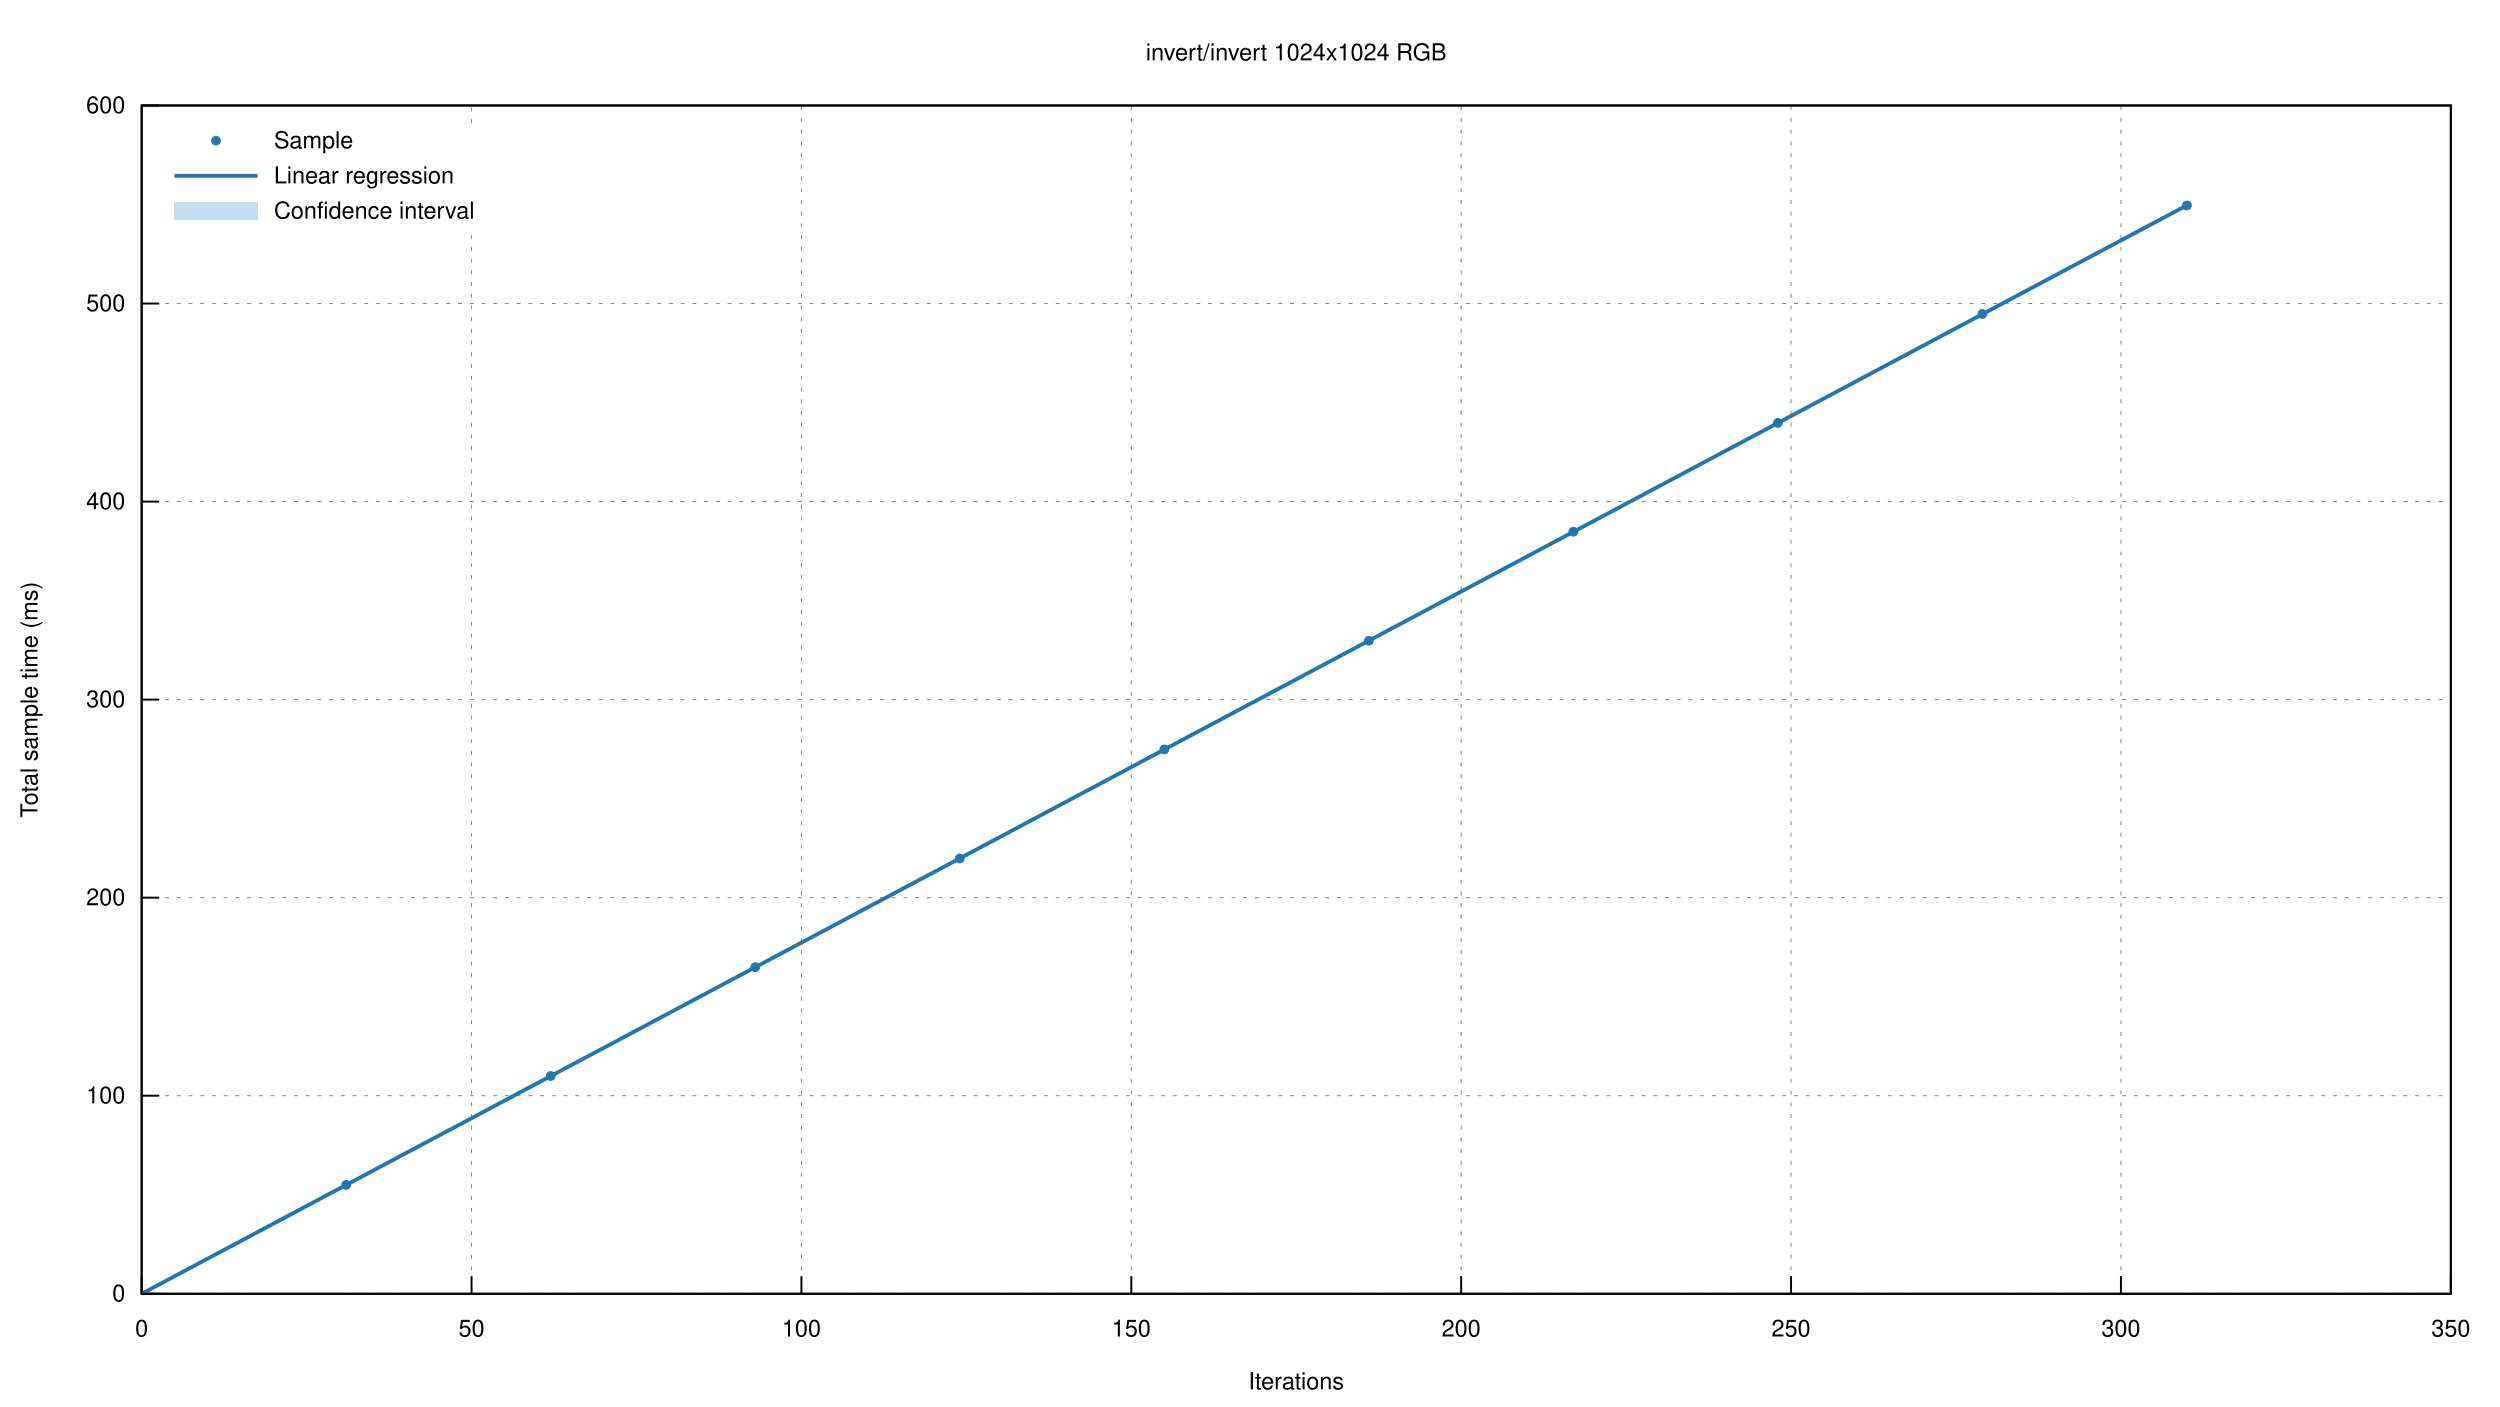
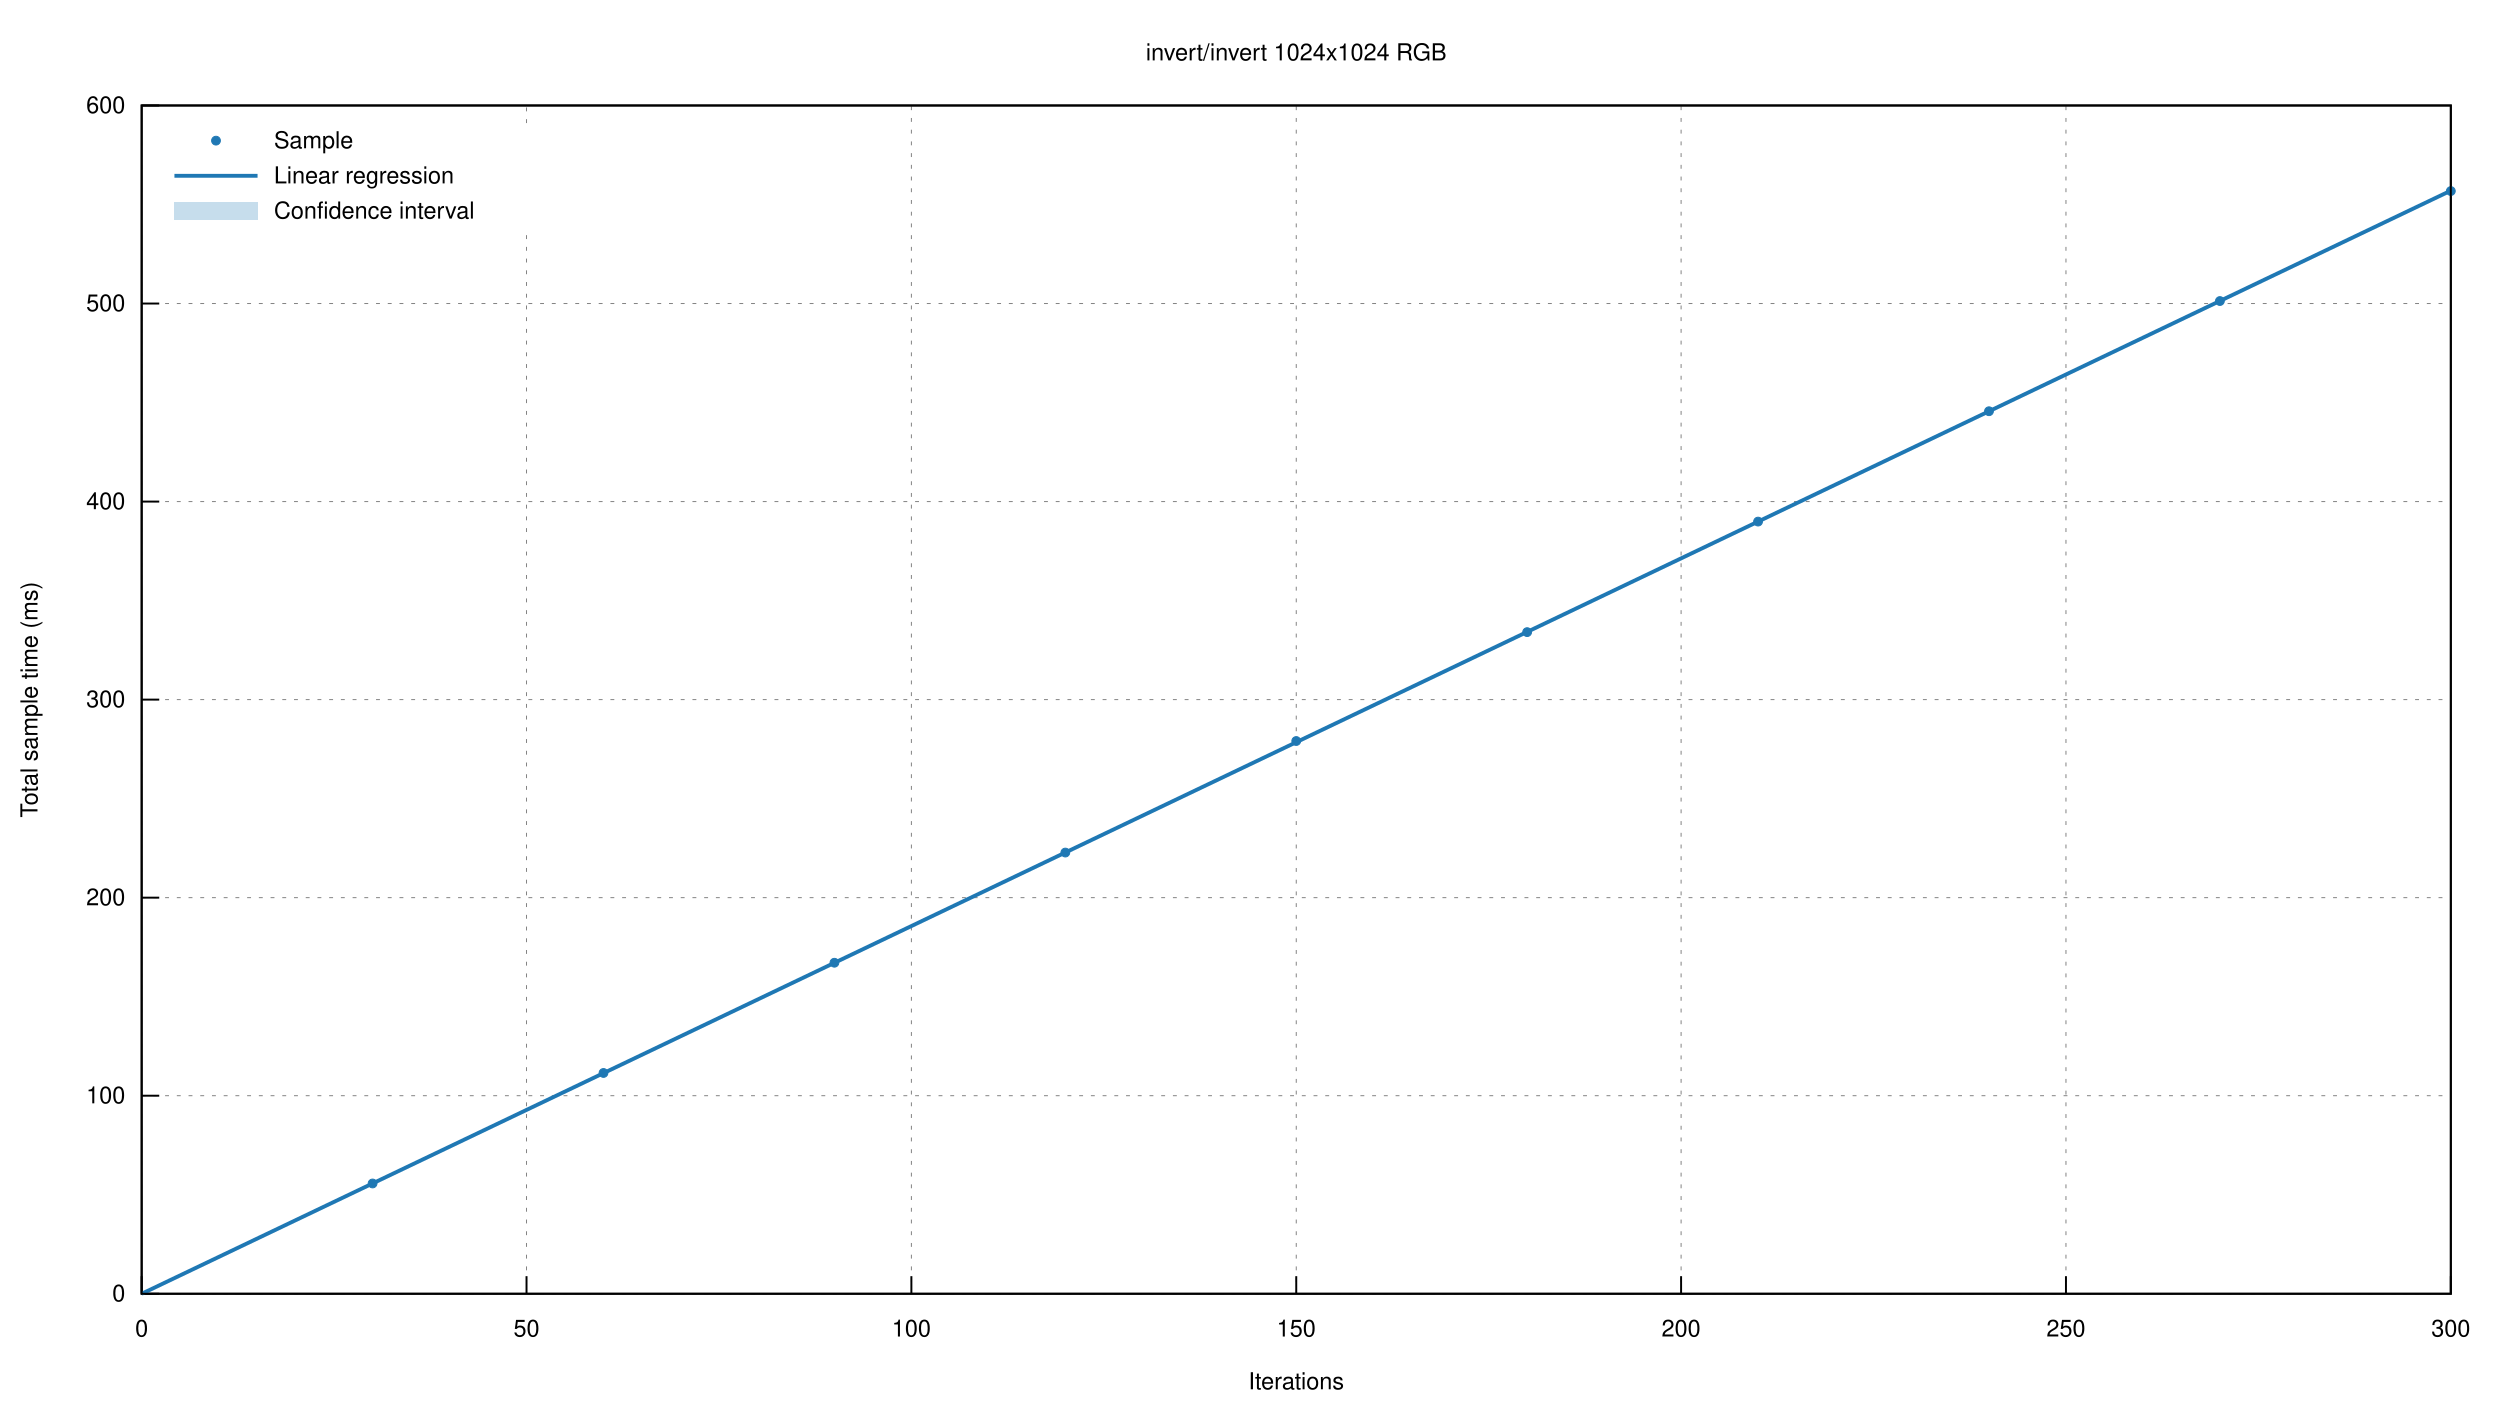
<svg xmlns="http://www.w3.org/2000/svg" xmlns:xlink="http://www.w3.org/1999/xlink" viewBox="0 0 1280 720">
  <g id="gnuplot_canvas">
    <rect x="0" y="0" width="1280" height="720" fill="none" />
    <defs>
      <circle id="gpDot" r="0.5" stroke-width="0.5" stroke="currentColor" />
      <path id="gpPt0" stroke-width="0.222" stroke="currentColor" d="M-1,0 h2 M0,-1 v2" />
      <path id="gpPt1" stroke-width="0.222" stroke="currentColor" d="M-1,-1 L1,1 M1,-1 L-1,1" />
      <path id="gpPt2" stroke-width="0.222" stroke="currentColor" d="M-1,0 L1,0 M0,-1 L0,1 M-1,-1 L1,1 M-1,1 L1,-1" />
      <rect id="gpPt3" stroke-width="0.222" stroke="currentColor" x="-1" y="-1" width="2" height="2" />
      <rect id="gpPt4" stroke-width="0.222" stroke="currentColor" fill="currentColor" x="-1" y="-1" width="2" height="2" />
      <circle id="gpPt5" stroke-width="0.222" stroke="currentColor" cx="0" cy="0" r="1" />
      <use xlink:href="#gpPt5" id="gpPt6" fill="currentColor" stroke="none" />
      <path id="gpPt7" stroke-width="0.222" stroke="currentColor" d="M0,-1.33 L-1.33,0.67 L1.33,0.67 z" />
      <use xlink:href="#gpPt7" id="gpPt8" fill="currentColor" stroke="none" />
      <use xlink:href="#gpPt7" id="gpPt9" stroke="currentColor" transform="rotate(180)" />
      <use xlink:href="#gpPt9" id="gpPt10" fill="currentColor" stroke="none" />
      <use xlink:href="#gpPt3" id="gpPt11" stroke="currentColor" transform="rotate(45)" />
      <use xlink:href="#gpPt11" id="gpPt12" fill="currentColor" stroke="none" />
      <path id="gpPt13" stroke-width="0.222" stroke="currentColor" d="M0,1.330 L1.265,0.411 L0.782,-1.067 L-0.782,-1.076 L-1.265,0.411 z" />
      <use xlink:href="#gpPt13" id="gpPt14" fill="currentColor" stroke="none" />
      <filter id="textbox" filterUnits="objectBoundingBox" x="0" y="0" height="1" width="1">
        <feFlood flood-color="white" flood-opacity="1" result="bgnd" />
        <feComposite in="SourceGraphic" in2="bgnd" operator="atop" />
      </filter>
      <filter id="greybox" filterUnits="objectBoundingBox" x="0" y="0" height="1" width="1">
        <feFlood flood-color="lightgrey" flood-opacity="1" result="grey" />
        <feComposite in="SourceGraphic" in2="grey" operator="atop" />
      </filter>
    </defs>
    <g fill="none" color="white" stroke="currentColor" stroke-width="1.00" stroke-linecap="butt" stroke-linejoin="miter">
</g>
    <g fill="none" color="black" stroke="currentColor" stroke-width="1.00" stroke-linecap="butt" stroke-linejoin="miter">
</g>
    <g fill="none" color="black" stroke="black" stroke-width="0.50" stroke-linecap="butt" stroke-linejoin="miter">
</g>
    <g fill="none" color="gray" stroke="currentColor" stroke-width="0.50" stroke-linecap="butt" stroke-linejoin="miter">
      <path stroke="gray" stroke-dasharray="2,4" class="gridline" d="M72.53,662.40 L1254.82,662.40  " />
    </g>
    <g fill="none" color="gray" stroke="gray" stroke-width="1.00" stroke-linecap="butt" stroke-linejoin="miter">
</g>
    <g fill="none" color="black" stroke="currentColor" stroke-width="1.00" stroke-linecap="butt" stroke-linejoin="miter">
      <path stroke="black" d="M72.53,662.40 L81.53,662.40  " />
      <g transform="translate(64.14,666.30)" stroke="none" fill="black" font-family="Helvetica" font-size="12.00" text-anchor="end">
        <text>
          <tspan font-family="Helvetica"> 0</tspan>
        </text>
      </g>
    </g>
    <g fill="none" color="black" stroke="currentColor" stroke-width="1.00" stroke-linecap="butt" stroke-linejoin="miter">
</g>
    <g fill="none" color="black" stroke="black" stroke-width="0.50" stroke-linecap="butt" stroke-linejoin="miter">
</g>
    <g fill="none" color="gray" stroke="currentColor" stroke-width="0.50" stroke-linecap="butt" stroke-linejoin="miter">
      <path stroke="gray" stroke-dasharray="2,4" class="gridline" d="M72.53,561.00 L1254.82,561.00  " />
    </g>
    <g fill="none" color="gray" stroke="gray" stroke-width="1.00" stroke-linecap="butt" stroke-linejoin="miter">
</g>
    <g fill="none" color="black" stroke="currentColor" stroke-width="1.00" stroke-linecap="butt" stroke-linejoin="miter">
      <path stroke="black" d="M72.53,561.00 L81.53,561.00  " />
      <g transform="translate(64.14,564.90)" stroke="none" fill="black" font-family="Helvetica" font-size="12.00" text-anchor="end">
        <text>
          <tspan font-family="Helvetica"> 100</tspan>
        </text>
      </g>
    </g>
    <g fill="none" color="black" stroke="currentColor" stroke-width="1.00" stroke-linecap="butt" stroke-linejoin="miter">
</g>
    <g fill="none" color="black" stroke="black" stroke-width="0.50" stroke-linecap="butt" stroke-linejoin="miter">
</g>
    <g fill="none" color="gray" stroke="currentColor" stroke-width="0.50" stroke-linecap="butt" stroke-linejoin="miter">
      <path stroke="gray" stroke-dasharray="2,4" class="gridline" d="M72.53,459.60 L1254.82,459.60  " />
    </g>
    <g fill="none" color="gray" stroke="gray" stroke-width="1.00" stroke-linecap="butt" stroke-linejoin="miter">
</g>
    <g fill="none" color="black" stroke="currentColor" stroke-width="1.00" stroke-linecap="butt" stroke-linejoin="miter">
      <path stroke="black" d="M72.53,459.60 L81.53,459.60  " />
      <g transform="translate(64.14,463.50)" stroke="none" fill="black" font-family="Helvetica" font-size="12.00" text-anchor="end">
        <text>
          <tspan font-family="Helvetica"> 200</tspan>
        </text>
      </g>
    </g>
    <g fill="none" color="black" stroke="currentColor" stroke-width="1.00" stroke-linecap="butt" stroke-linejoin="miter">
</g>
    <g fill="none" color="black" stroke="black" stroke-width="0.50" stroke-linecap="butt" stroke-linejoin="miter">
</g>
    <g fill="none" color="gray" stroke="currentColor" stroke-width="0.50" stroke-linecap="butt" stroke-linejoin="miter">
      <path stroke="gray" stroke-dasharray="2,4" class="gridline" d="M72.53,358.20 L1254.82,358.20  " />
    </g>
    <g fill="none" color="gray" stroke="gray" stroke-width="1.00" stroke-linecap="butt" stroke-linejoin="miter">
</g>
    <g fill="none" color="black" stroke="currentColor" stroke-width="1.00" stroke-linecap="butt" stroke-linejoin="miter">
      <path stroke="black" d="M72.53,358.20 L81.53,358.20  " />
      <g transform="translate(64.14,362.10)" stroke="none" fill="black" font-family="Helvetica" font-size="12.00" text-anchor="end">
        <text>
          <tspan font-family="Helvetica"> 300</tspan>
        </text>
      </g>
    </g>
    <g fill="none" color="black" stroke="currentColor" stroke-width="1.00" stroke-linecap="butt" stroke-linejoin="miter">
</g>
    <g fill="none" color="black" stroke="black" stroke-width="0.50" stroke-linecap="butt" stroke-linejoin="miter">
</g>
    <g fill="none" color="gray" stroke="currentColor" stroke-width="0.50" stroke-linecap="butt" stroke-linejoin="miter">
      <path stroke="gray" stroke-dasharray="2,4" class="gridline" d="M72.53,256.81 L1254.82,256.81  " />
    </g>
    <g fill="none" color="gray" stroke="gray" stroke-width="1.00" stroke-linecap="butt" stroke-linejoin="miter">
</g>
    <g fill="none" color="black" stroke="currentColor" stroke-width="1.00" stroke-linecap="butt" stroke-linejoin="miter">
      <path stroke="black" d="M72.53,256.81 L81.53,256.81  " />
      <g transform="translate(64.14,260.71)" stroke="none" fill="black" font-family="Helvetica" font-size="12.00" text-anchor="end">
        <text>
          <tspan font-family="Helvetica"> 400</tspan>
        </text>
      </g>
    </g>
    <g fill="none" color="black" stroke="currentColor" stroke-width="1.00" stroke-linecap="butt" stroke-linejoin="miter">
</g>
    <g fill="none" color="black" stroke="black" stroke-width="0.50" stroke-linecap="butt" stroke-linejoin="miter">
</g>
    <g fill="none" color="gray" stroke="currentColor" stroke-width="0.50" stroke-linecap="butt" stroke-linejoin="miter">
      <path stroke="gray" stroke-dasharray="2,4" class="gridline" d="M72.53,155.41 L1254.82,155.41  " />
    </g>
    <g fill="none" color="gray" stroke="gray" stroke-width="1.00" stroke-linecap="butt" stroke-linejoin="miter">
</g>
    <g fill="none" color="black" stroke="currentColor" stroke-width="1.00" stroke-linecap="butt" stroke-linejoin="miter">
      <path stroke="black" d="M72.53,155.41 L81.53,155.41  " />
      <g transform="translate(64.14,159.31)" stroke="none" fill="black" font-family="Helvetica" font-size="12.00" text-anchor="end">
        <text>
          <tspan font-family="Helvetica"> 500</tspan>
        </text>
      </g>
    </g>
    <g fill="none" color="black" stroke="currentColor" stroke-width="1.00" stroke-linecap="butt" stroke-linejoin="miter">
</g>
    <g fill="none" color="black" stroke="black" stroke-width="0.50" stroke-linecap="butt" stroke-linejoin="miter">
</g>
    <g fill="none" color="gray" stroke="currentColor" stroke-width="0.50" stroke-linecap="butt" stroke-linejoin="miter">
      <path stroke="gray" stroke-dasharray="2,4" class="gridline" d="M72.53,54.01 L1254.82,54.01  " />
    </g>
    <g fill="none" color="gray" stroke="gray" stroke-width="1.00" stroke-linecap="butt" stroke-linejoin="miter">
</g>
    <g fill="none" color="black" stroke="currentColor" stroke-width="1.00" stroke-linecap="butt" stroke-linejoin="miter">
      <path stroke="black" d="M72.53,54.01 L81.53,54.01  " />
      <g transform="translate(64.14,57.91)" stroke="none" fill="black" font-family="Helvetica" font-size="12.00" text-anchor="end">
        <text>
          <tspan font-family="Helvetica"> 600</tspan>
        </text>
      </g>
    </g>
    <g fill="none" color="black" stroke="currentColor" stroke-width="1.00" stroke-linecap="butt" stroke-linejoin="miter">
</g>
    <g fill="none" color="black" stroke="black" stroke-width="0.50" stroke-linecap="butt" stroke-linejoin="miter">
</g>
    <g fill="none" color="gray" stroke="currentColor" stroke-width="0.50" stroke-linecap="butt" stroke-linejoin="miter">
      <path stroke="gray" stroke-dasharray="2,4" class="gridline" d="M72.53,662.40 L72.53,54.01  " />
    </g>
    <g fill="none" color="gray" stroke="gray" stroke-width="1.00" stroke-linecap="butt" stroke-linejoin="miter">
</g>
    <g fill="none" color="black" stroke="currentColor" stroke-width="1.00" stroke-linecap="butt" stroke-linejoin="miter">
      <path stroke="black" d="M72.53,662.40 L72.53,653.40  " />
      <g transform="translate(72.53,684.30)" stroke="none" fill="black" font-family="Helvetica" font-size="12.00" text-anchor="middle">
        <text>
          <tspan font-family="Helvetica"> 0</tspan>
        </text>
      </g>
    </g>
    <g fill="none" color="black" stroke="currentColor" stroke-width="1.00" stroke-linecap="butt" stroke-linejoin="miter">
</g>
    <g fill="none" color="black" stroke="black" stroke-width="0.50" stroke-linecap="butt" stroke-linejoin="miter">
</g>
    <g fill="none" color="gray" stroke="currentColor" stroke-width="0.50" stroke-linecap="butt" stroke-linejoin="miter">
-       <path stroke="gray" stroke-dasharray="2,4" class="gridline" d="M241.43,662.40 L241.43,117.01 M241.43,63.01 L241.43,54.01  " />
-     </g>
-     <g fill="none" color="gray" stroke="gray" stroke-width="1.00" stroke-linecap="butt" stroke-linejoin="miter">
- </g>
-     <g fill="none" color="black" stroke="currentColor" stroke-width="1.00" stroke-linecap="butt" stroke-linejoin="miter">
-       <path stroke="black" d="M241.43,662.40 L241.43,653.40  " />
-       <g transform="translate(241.43,684.30)" stroke="none" fill="black" font-family="Helvetica" font-size="12.00" text-anchor="middle">
+       <path stroke="gray" stroke-dasharray="2,4" class="gridline" d="M269.58,662.40 L269.58,117.01 M269.58,63.01 L269.58,54.01  " />
+     </g>
+     <g fill="none" color="gray" stroke="gray" stroke-width="1.00" stroke-linecap="butt" stroke-linejoin="miter">
+ </g>
+     <g fill="none" color="black" stroke="currentColor" stroke-width="1.00" stroke-linecap="butt" stroke-linejoin="miter">
+       <path stroke="black" d="M269.58,662.40 L269.58,653.40  " />
+       <g transform="translate(269.58,684.30)" stroke="none" fill="black" font-family="Helvetica" font-size="12.00" text-anchor="middle">
        <text>
          <tspan font-family="Helvetica"> 50</tspan>
        </text>
      </g>
    </g>
    <g fill="none" color="black" stroke="currentColor" stroke-width="1.00" stroke-linecap="butt" stroke-linejoin="miter">
</g>
    <g fill="none" color="black" stroke="black" stroke-width="0.50" stroke-linecap="butt" stroke-linejoin="miter">
</g>
    <g fill="none" color="gray" stroke="currentColor" stroke-width="0.50" stroke-linecap="butt" stroke-linejoin="miter">
-       <path stroke="gray" stroke-dasharray="2,4" class="gridline" d="M410.33,662.40 L410.33,54.01  " />
-     </g>
-     <g fill="none" color="gray" stroke="gray" stroke-width="1.00" stroke-linecap="butt" stroke-linejoin="miter">
- </g>
-     <g fill="none" color="black" stroke="currentColor" stroke-width="1.00" stroke-linecap="butt" stroke-linejoin="miter">
-       <path stroke="black" d="M410.33,662.40 L410.33,653.40  " />
-       <g transform="translate(410.33,684.30)" stroke="none" fill="black" font-family="Helvetica" font-size="12.00" text-anchor="middle">
+       <path stroke="gray" stroke-dasharray="2,4" class="gridline" d="M466.63,662.40 L466.63,54.01  " />
+     </g>
+     <g fill="none" color="gray" stroke="gray" stroke-width="1.00" stroke-linecap="butt" stroke-linejoin="miter">
+ </g>
+     <g fill="none" color="black" stroke="currentColor" stroke-width="1.00" stroke-linecap="butt" stroke-linejoin="miter">
+       <path stroke="black" d="M466.63,662.40 L466.63,653.40  " />
+       <g transform="translate(466.63,684.30)" stroke="none" fill="black" font-family="Helvetica" font-size="12.00" text-anchor="middle">
        <text>
          <tspan font-family="Helvetica"> 100</tspan>
        </text>
      </g>
    </g>
    <g fill="none" color="black" stroke="currentColor" stroke-width="1.00" stroke-linecap="butt" stroke-linejoin="miter">
</g>
    <g fill="none" color="black" stroke="black" stroke-width="0.50" stroke-linecap="butt" stroke-linejoin="miter">
</g>
    <g fill="none" color="gray" stroke="currentColor" stroke-width="0.50" stroke-linecap="butt" stroke-linejoin="miter">
-       <path stroke="gray" stroke-dasharray="2,4" class="gridline" d="M579.23,662.40 L579.23,54.01  " />
-     </g>
-     <g fill="none" color="gray" stroke="gray" stroke-width="1.00" stroke-linecap="butt" stroke-linejoin="miter">
- </g>
-     <g fill="none" color="black" stroke="currentColor" stroke-width="1.00" stroke-linecap="butt" stroke-linejoin="miter">
-       <path stroke="black" d="M579.23,662.40 L579.23,653.40  " />
-       <g transform="translate(579.23,684.30)" stroke="none" fill="black" font-family="Helvetica" font-size="12.00" text-anchor="middle">
+       <path stroke="gray" stroke-dasharray="2,4" class="gridline" d="M663.68,662.40 L663.68,54.01  " />
+     </g>
+     <g fill="none" color="gray" stroke="gray" stroke-width="1.00" stroke-linecap="butt" stroke-linejoin="miter">
+ </g>
+     <g fill="none" color="black" stroke="currentColor" stroke-width="1.00" stroke-linecap="butt" stroke-linejoin="miter">
+       <path stroke="black" d="M663.68,662.40 L663.68,653.40  " />
+       <g transform="translate(663.68,684.30)" stroke="none" fill="black" font-family="Helvetica" font-size="12.00" text-anchor="middle">
        <text>
          <tspan font-family="Helvetica"> 150</tspan>
        </text>
      </g>
    </g>
    <g fill="none" color="black" stroke="currentColor" stroke-width="1.00" stroke-linecap="butt" stroke-linejoin="miter">
</g>
    <g fill="none" color="black" stroke="black" stroke-width="0.50" stroke-linecap="butt" stroke-linejoin="miter">
</g>
    <g fill="none" color="gray" stroke="currentColor" stroke-width="0.50" stroke-linecap="butt" stroke-linejoin="miter">
-       <path stroke="gray" stroke-dasharray="2,4" class="gridline" d="M748.12,662.40 L748.12,54.01  " />
-     </g>
-     <g fill="none" color="gray" stroke="gray" stroke-width="1.00" stroke-linecap="butt" stroke-linejoin="miter">
- </g>
-     <g fill="none" color="black" stroke="currentColor" stroke-width="1.00" stroke-linecap="butt" stroke-linejoin="miter">
-       <path stroke="black" d="M748.12,662.40 L748.12,653.40  " />
-       <g transform="translate(748.12,684.30)" stroke="none" fill="black" font-family="Helvetica" font-size="12.00" text-anchor="middle">
+       <path stroke="gray" stroke-dasharray="2,4" class="gridline" d="M860.72,662.40 L860.72,54.01  " />
+     </g>
+     <g fill="none" color="gray" stroke="gray" stroke-width="1.00" stroke-linecap="butt" stroke-linejoin="miter">
+ </g>
+     <g fill="none" color="black" stroke="currentColor" stroke-width="1.00" stroke-linecap="butt" stroke-linejoin="miter">
+       <path stroke="black" d="M860.72,662.40 L860.72,653.40  " />
+       <g transform="translate(860.72,684.30)" stroke="none" fill="black" font-family="Helvetica" font-size="12.00" text-anchor="middle">
        <text>
          <tspan font-family="Helvetica"> 200</tspan>
        </text>
      </g>
    </g>
    <g fill="none" color="black" stroke="currentColor" stroke-width="1.00" stroke-linecap="butt" stroke-linejoin="miter">
</g>
    <g fill="none" color="black" stroke="black" stroke-width="0.50" stroke-linecap="butt" stroke-linejoin="miter">
</g>
    <g fill="none" color="gray" stroke="currentColor" stroke-width="0.50" stroke-linecap="butt" stroke-linejoin="miter">
-       <path stroke="gray" stroke-dasharray="2,4" class="gridline" d="M917.02,662.40 L917.02,54.01  " />
-     </g>
-     <g fill="none" color="gray" stroke="gray" stroke-width="1.00" stroke-linecap="butt" stroke-linejoin="miter">
- </g>
-     <g fill="none" color="black" stroke="currentColor" stroke-width="1.00" stroke-linecap="butt" stroke-linejoin="miter">
-       <path stroke="black" d="M917.02,662.40 L917.02,653.40  " />
-       <g transform="translate(917.02,684.30)" stroke="none" fill="black" font-family="Helvetica" font-size="12.00" text-anchor="middle">
+       <path stroke="gray" stroke-dasharray="2,4" class="gridline" d="M1057.77,662.40 L1057.77,54.01  " />
+     </g>
+     <g fill="none" color="gray" stroke="gray" stroke-width="1.00" stroke-linecap="butt" stroke-linejoin="miter">
+ </g>
+     <g fill="none" color="black" stroke="currentColor" stroke-width="1.00" stroke-linecap="butt" stroke-linejoin="miter">
+       <path stroke="black" d="M1057.77,662.40 L1057.77,653.40  " />
+       <g transform="translate(1057.77,684.30)" stroke="none" fill="black" font-family="Helvetica" font-size="12.00" text-anchor="middle">
        <text>
          <tspan font-family="Helvetica"> 250</tspan>
-         </text>
-       </g>
-     </g>
-     <g fill="none" color="black" stroke="currentColor" stroke-width="1.00" stroke-linecap="butt" stroke-linejoin="miter">
- </g>
-     <g fill="none" color="black" stroke="black" stroke-width="0.50" stroke-linecap="butt" stroke-linejoin="miter">
- </g>
-     <g fill="none" color="gray" stroke="currentColor" stroke-width="0.50" stroke-linecap="butt" stroke-linejoin="miter">
-       <path stroke="gray" stroke-dasharray="2,4" class="gridline" d="M1085.92,662.40 L1085.92,54.01  " />
-     </g>
-     <g fill="none" color="gray" stroke="gray" stroke-width="1.00" stroke-linecap="butt" stroke-linejoin="miter">
- </g>
-     <g fill="none" color="black" stroke="currentColor" stroke-width="1.00" stroke-linecap="butt" stroke-linejoin="miter">
-       <path stroke="black" d="M1085.92,662.40 L1085.92,653.40  " />
-       <g transform="translate(1085.92,684.30)" stroke="none" fill="black" font-family="Helvetica" font-size="12.00" text-anchor="middle">
-         <text>
-           <tspan font-family="Helvetica"> 300</tspan>
        </text>
      </g>
    </g>
    <g fill="none" color="black" stroke="currentColor" stroke-width="1.00" stroke-linecap="butt" stroke-linejoin="miter">
</g>
    <g fill="none" color="black" stroke="black" stroke-width="0.50" stroke-linecap="butt" stroke-linejoin="miter">
</g>
    <g fill="none" color="gray" stroke="currentColor" stroke-width="0.50" stroke-linecap="butt" stroke-linejoin="miter">
      <path stroke="gray" stroke-dasharray="2,4" class="gridline" d="M1254.82,662.40 L1254.82,54.01  " />
    </g>
    <g fill="none" color="gray" stroke="gray" stroke-width="1.00" stroke-linecap="butt" stroke-linejoin="miter">
</g>
    <g fill="none" color="black" stroke="currentColor" stroke-width="1.00" stroke-linecap="butt" stroke-linejoin="miter">
      <path stroke="black" d="M1254.82,662.40 L1254.82,653.40  " />
      <g transform="translate(1254.82,684.30)" stroke="none" fill="black" font-family="Helvetica" font-size="12.00" text-anchor="middle">
        <text>
-           <tspan font-family="Helvetica"> 350</tspan>
+           <tspan font-family="Helvetica"> 300</tspan>
        </text>
      </g>
    </g>
    <g fill="none" color="black" stroke="currentColor" stroke-width="1.00" stroke-linecap="butt" stroke-linejoin="miter">
</g>
    <g fill="none" color="black" stroke="currentColor" stroke-width="1.00" stroke-linecap="butt" stroke-linejoin="miter">
      <path stroke="black" d="M72.53,54.01 L72.53,662.40 L1254.82,662.40 L1254.82,54.01 L72.53,54.01 Z  " />
    </g>
    <g fill="none" color="black" stroke="currentColor" stroke-width="1.00" stroke-linecap="butt" stroke-linejoin="miter">
      <g transform="translate(19.18,358.21) rotate(270)" stroke="none" fill="black" font-family="Helvetica" font-size="12.00" text-anchor="middle">
        <text>
          <tspan font-family="Helvetica">Total sample time (ms)</tspan>
        </text>
      </g>
    </g>
    <g fill="none" color="black" stroke="currentColor" stroke-width="1.00" stroke-linecap="butt" stroke-linejoin="miter">
      <g transform="translate(663.67,711.30)" stroke="none" fill="black" font-family="Helvetica" font-size="12.00" text-anchor="middle">
        <text>
          <tspan font-family="Helvetica">Iterations</tspan>
        </text>
      </g>
    </g>
    <g fill="none" color="black" stroke="currentColor" stroke-width="1.00" stroke-linecap="butt" stroke-linejoin="miter">
</g>
    <g id="gnuplot_plot_1">
      <g fill="none" color="black" stroke="currentColor" stroke-width="1.00" stroke-linecap="butt" stroke-linejoin="miter">
        <g transform="translate(140.26,75.91)" stroke="none" fill="black" font-family="Helvetica" font-size="12.00" text-anchor="start">
          <text>
            <tspan font-family="Helvetica">Sample</tspan>
          </text>
        </g>
      </g>
      <g fill="none" color="black" stroke="currentColor" stroke-width="1.00" stroke-linecap="butt" stroke-linejoin="miter">
-         <use xlink:href="#gpPt6" transform="translate(177.25,606.68) scale(2.25)" color="rgb( 31, 120, 180)" />
-         <use xlink:href="#gpPt6" transform="translate(281.96,550.92) scale(2.25)" color="rgb( 31, 120, 180)" />
-         <use xlink:href="#gpPt6" transform="translate(386.68,495.18) scale(2.25)" color="rgb( 31, 120, 180)" />
-         <use xlink:href="#gpPt6" transform="translate(491.40,439.54) scale(2.25)" color="rgb( 31, 120, 180)" />
-         <use xlink:href="#gpPt6" transform="translate(596.12,383.70) scale(2.25)" color="rgb( 31, 120, 180)" />
-         <use xlink:href="#gpPt6" transform="translate(700.83,328.08) scale(2.25)" color="rgb( 31, 120, 180)" />
-         <use xlink:href="#gpPt6" transform="translate(805.55,272.25) scale(2.25)" color="rgb( 31, 120, 180)" />
-         <use xlink:href="#gpPt6" transform="translate(910.27,216.54) scale(2.25)" color="rgb( 31, 120, 180)" />
-         <use xlink:href="#gpPt6" transform="translate(1014.98,160.77) scale(2.25)" color="rgb( 31, 120, 180)" />
-         <use xlink:href="#gpPt6" transform="translate(1119.70,105.20) scale(2.25)" color="rgb( 31, 120, 180)" />
+         <use xlink:href="#gpPt6" transform="translate(190.76,605.94) scale(2.25)" color="rgb( 31, 120, 180)" />
+         <use xlink:href="#gpPt6" transform="translate(308.99,549.36) scale(2.25)" color="rgb( 31, 120, 180)" />
+         <use xlink:href="#gpPt6" transform="translate(427.22,492.92) scale(2.25)" color="rgb( 31, 120, 180)" />
+         <use xlink:href="#gpPt6" transform="translate(545.45,436.51) scale(2.25)" color="rgb( 31, 120, 180)" />
+         <use xlink:href="#gpPt6" transform="translate(663.68,379.40) scale(2.25)" color="rgb( 31, 120, 180)" />
+         <use xlink:href="#gpPt6" transform="translate(781.90,323.65) scale(2.25)" color="rgb( 31, 120, 180)" />
+         <use xlink:href="#gpPt6" transform="translate(900.13,267.05) scale(2.25)" color="rgb( 31, 120, 180)" />
+         <use xlink:href="#gpPt6" transform="translate(1018.36,210.55) scale(2.25)" color="rgb( 31, 120, 180)" />
+         <use xlink:href="#gpPt6" transform="translate(1136.59,154.13) scale(2.25)" color="rgb( 31, 120, 180)" />
+         <use xlink:href="#gpPt6" transform="translate(1254.82,97.82) scale(2.25)" color="rgb( 31, 120, 180)" />
        <use xlink:href="#gpPt6" transform="translate(110.59,72.01) scale(2.25)" color="rgb( 31, 120, 180)" />
      </g>
    </g>
    <g id="gnuplot_plot_2">
      <g fill="none" color="white" stroke="rgb( 31, 120, 180)" stroke-width="2.00" stroke-linecap="butt" stroke-linejoin="miter">
</g>
      <g fill="none" color="black" stroke="currentColor" stroke-width="2.00" stroke-linecap="butt" stroke-linejoin="miter">
        <g transform="translate(140.26,93.91)" stroke="none" fill="black" font-family="Helvetica" font-size="12.00" text-anchor="start">
          <text>
            <tspan font-family="Helvetica">Linear regression</tspan>
          </text>
        </g>
      </g>
      <g fill="none" color="black" stroke="currentColor" stroke-width="2.00" stroke-linecap="butt" stroke-linejoin="miter">
-         <path stroke="rgb( 31, 120, 180)" d="M89.31,90.01 L131.87,90.01 M72.53,662.40 L1119.70,105.11  " />
+         <path stroke="rgb( 31, 120, 180)" d="M89.31,90.01 L131.87,90.01 M72.53,662.40 L1254.82,97.61  " />
      </g>
    </g>
    <g id="gnuplot_plot_3">
      <g fill="none" color="white" stroke="rgb( 31, 120, 180)" stroke-width="1.00" stroke-linecap="butt" stroke-linejoin="miter">
</g>
      <g fill="none" color="black" stroke="currentColor" stroke-width="1.00" stroke-linecap="butt" stroke-linejoin="miter">
        <g transform="translate(140.26,111.91)" stroke="none" fill="black" font-family="Helvetica" font-size="12.00" text-anchor="start">
          <text>
            <tspan font-family="Helvetica">Confidence interval</tspan>
          </text>
        </g>
      </g>
      <g fill="none" color="black" stroke="currentColor" stroke-width="1.00" stroke-linecap="butt" stroke-linejoin="miter">
        <g stroke="none" shape-rendering="crispEdges">
          <polygon fill="rgb( 31, 120, 180)" fill-opacity="0.25" points="89.31,112.51 131.87,112.51 131.87,103.51 89.31,103.51 " />
          <polygon fill="rgb( 31, 120, 180)" fill-opacity="0.25" points="72.53,662.40 72.53,662.40 72.53,662.40 " />
-           <polygon fill="rgb( 31, 120, 180)" fill-opacity="0.25" points="72.53,662.40 1119.70,105.17 1119.70,105.05 " />
+           <polygon fill="rgb( 31, 120, 180)" fill-opacity="0.25" points="72.53,662.40 1254.82,97.75 1254.82,97.32 " />
        </g>
      </g>
    </g>
    <g fill="none" color="white" stroke="rgb( 31, 120, 180)" stroke-width="2.00" stroke-linecap="butt" stroke-linejoin="miter">
</g>
    <g fill="none" color="black" stroke="currentColor" stroke-width="2.00" stroke-linecap="butt" stroke-linejoin="miter">
</g>
    <g fill="none" color="black" stroke="black" stroke-width="1.00" stroke-linecap="butt" stroke-linejoin="miter">
</g>
    <g fill="none" color="black" stroke="currentColor" stroke-width="1.00" stroke-linecap="butt" stroke-linejoin="miter">
      <path stroke="black" d="M72.53,54.01 L72.53,662.40 L1254.82,662.40 L1254.82,54.01 L72.53,54.01 Z  " />
    </g>
    <g fill="none" color="black" stroke="currentColor" stroke-width="1.00" stroke-linecap="butt" stroke-linejoin="miter">
      <g transform="translate(663.67,30.91)" stroke="none" fill="black" font-family="Helvetica" font-size="12.00" text-anchor="middle">
        <text>
          <tspan font-family="Helvetica">invert/invert 1024x1024 RGB</tspan>
        </text>
      </g>
    </g>
    <g fill="none" color="black" stroke="currentColor" stroke-width="1.00" stroke-linecap="butt" stroke-linejoin="miter">
</g>
  </g>
</svg>
